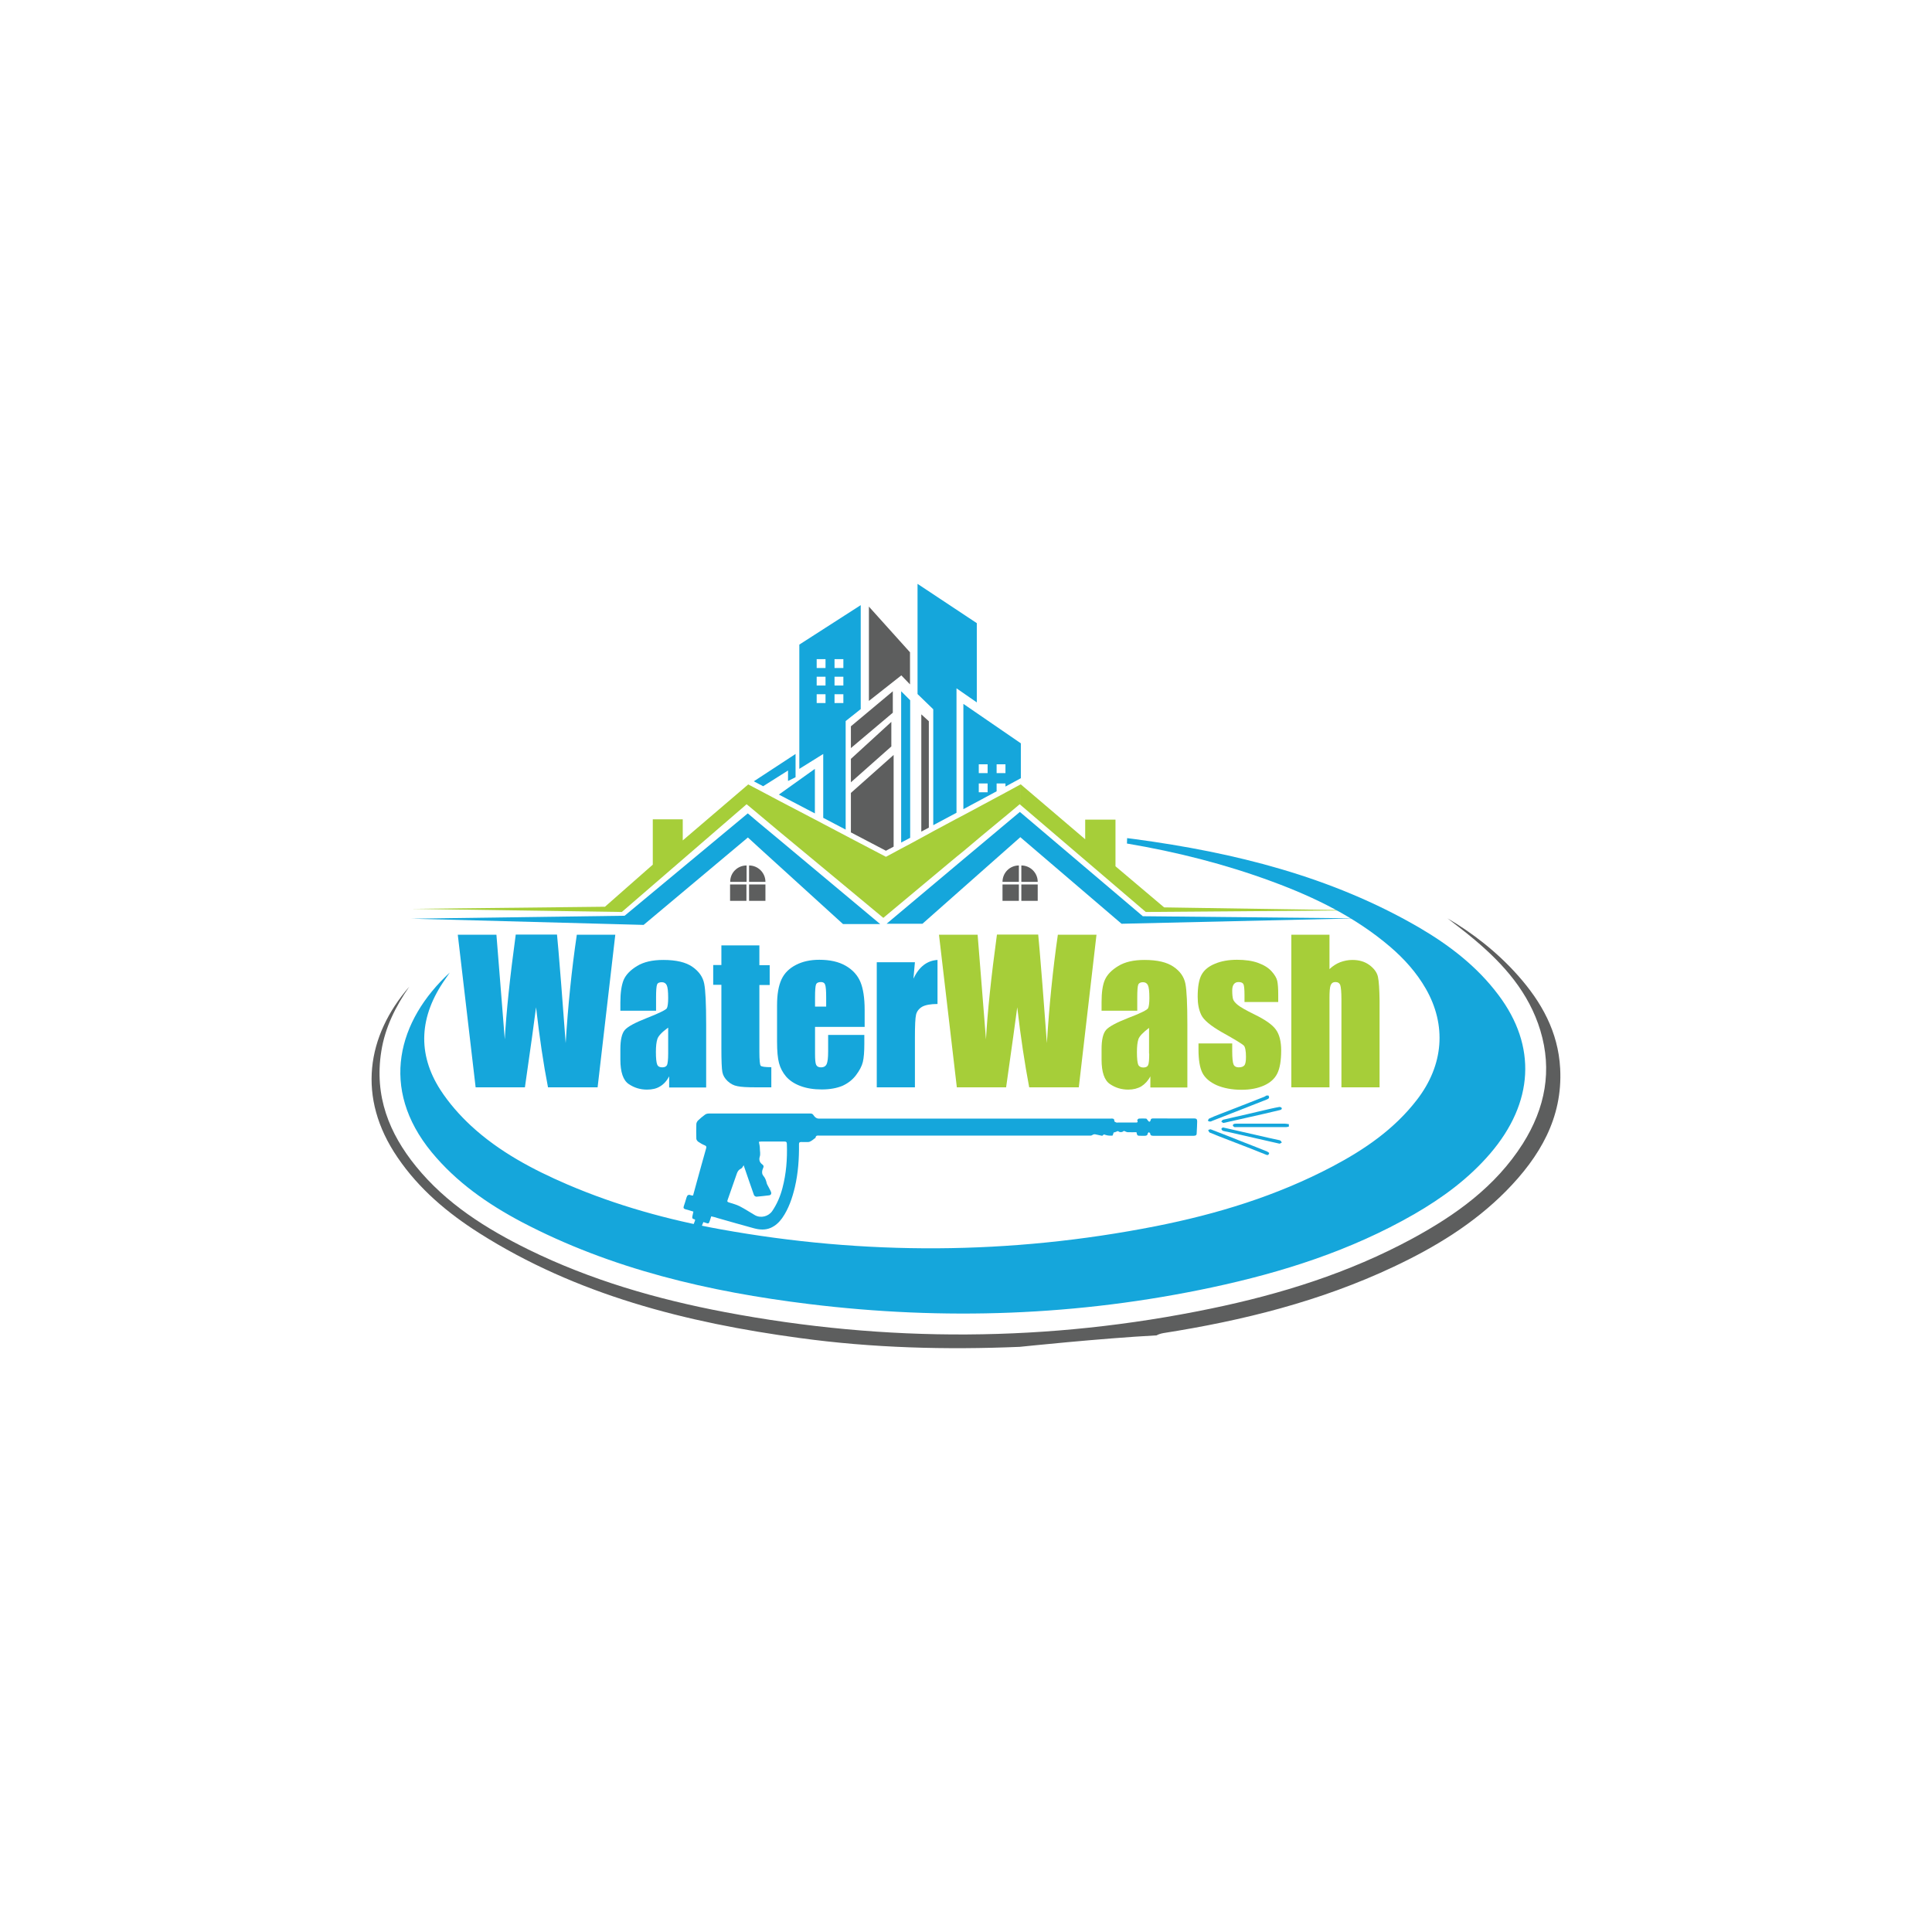
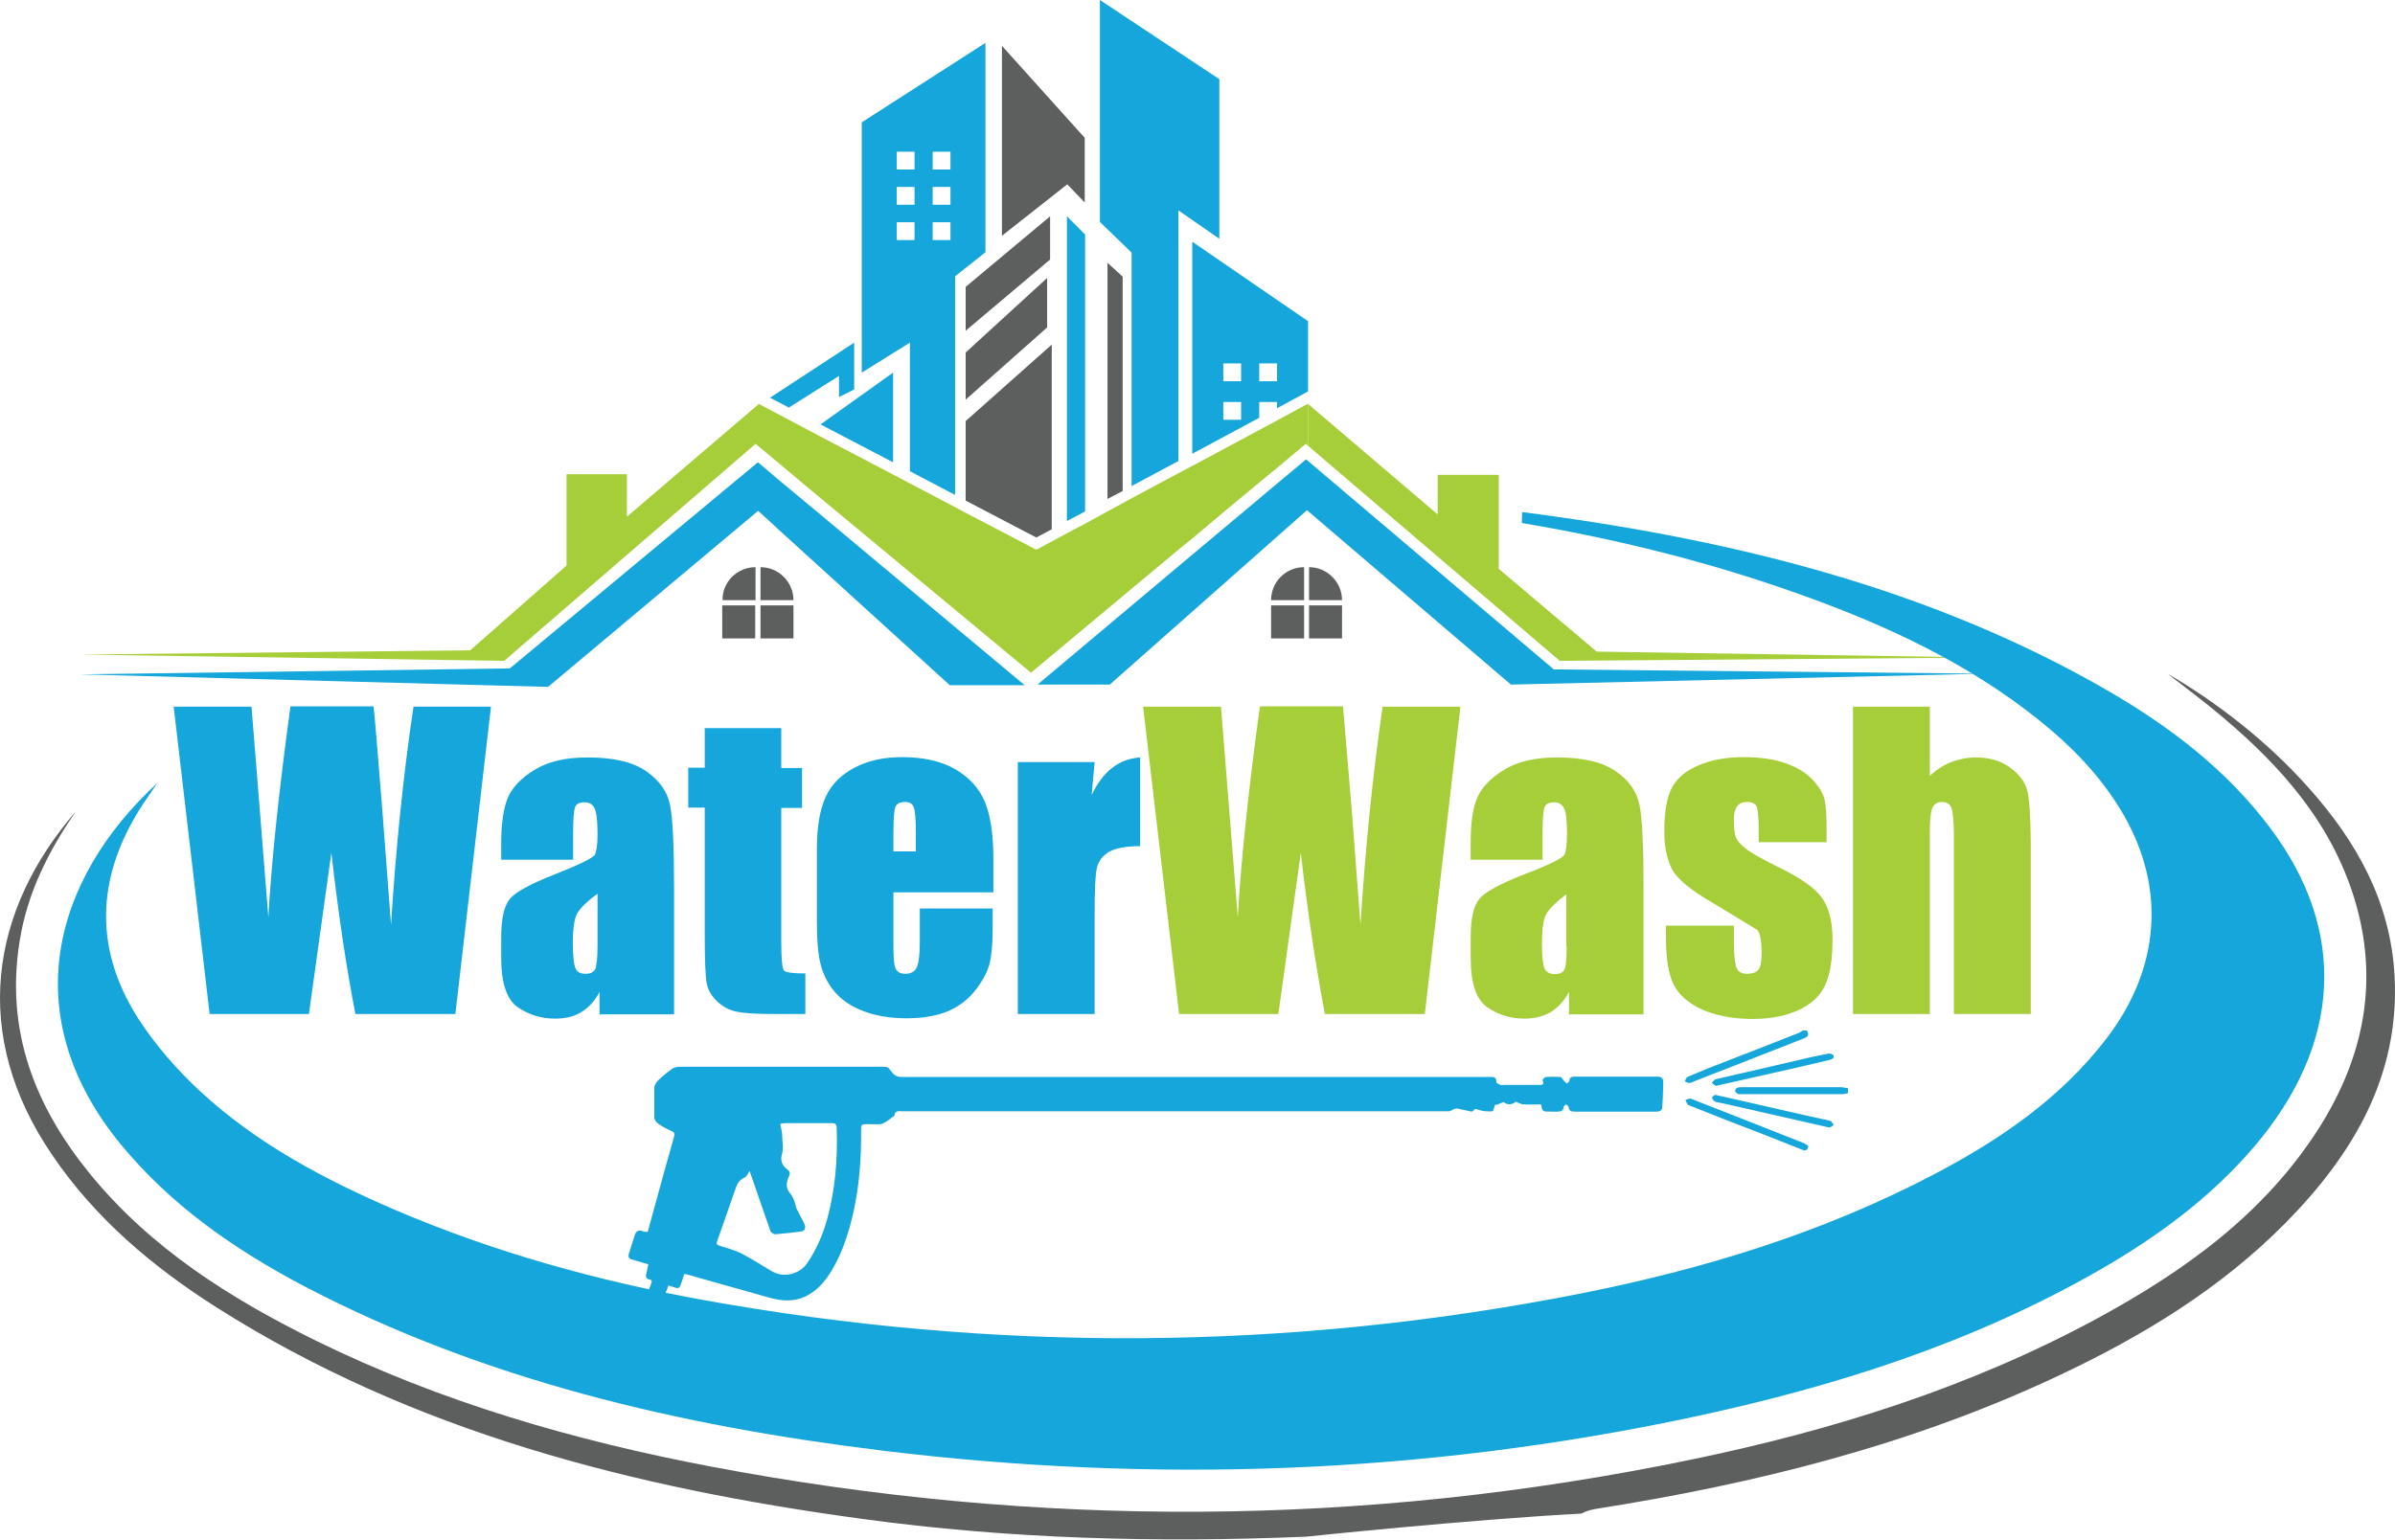
- <svg xmlns="http://www.w3.org/2000/svg" version="1.1" id="Layer_1" x="0px" y="0px" viewBox="0 0 1180 1180" enable-background="new 0 0 1180 1180" xml:space="preserve">
-   <g>
-     <path fill="#5D5E5E" d="M952.9,652.6c-1.2-22.5-11.5-40.7-25.7-56.7c-13-14.7-28.4-26.4-43.1-35c4.3,3.4,10.7,8.1,16.7,13.2   c17.8,15,33,32.2,40,55.3c7.3,24.2,3.1,47.2-10.7,69.1c-16.7,26.3-41,43.6-67.5,58c-38.8,21-80.3,33.9-122.8,42.7   c-99.7,20.7-198.7,20.8-297,2.2c-41.7-7.9-82.1-19.6-120-38.2c-26-12.8-50.3-28.1-68.8-50.9c-16.3-20.1-25.5-42.9-21.1-70.3   c2.3-14.5,8.7-27.3,17.1-39.4c-26,30-32.2,67.7-7.2,104.3c13.1,19.3,30.6,34,50,46.3c59.3,37.6,126.1,54.6,195.5,64   c44.5,6.1,89.4,7.3,134.6,5.4c0,0,49.5-5.2,83.5-7c1.2-0.7,2.6-1.1,4.2-1.4c48.3-7.6,95.7-19.3,140.8-40.6   c25-11.8,48.6-26.1,68.4-46.1C940.4,706.6,954.5,682.8,952.9,652.6z" />
-     <g>
-       <path fill="#15A6DB" d="M657.9,552.7L657.9,552.7C657.8,552.7,657.8,552.7,657.9,552.7L657.9,552.7z" />
-       <path fill="#15A6DB" d="M657.9,552.7L657.9,552.7C658.6,552.7,658.6,552.7,657.9,552.7z" />
-       <g>
-         <g>
-           <path fill="#5D5E5E" d="M456,528.6L456,528.6v10h-10l0,0C445.9,533.1,450.4,528.6,456,528.6z" />
-           <path fill="#5D5E5E" d="M457.5,528.6L457.5,528.6c5.5,0,10,4.5,10,10l0,0h-10V528.6z" />
-           <rect x="445.9" y="540.2" fill="#5D5E5E" width="10" height="10" />
-           <rect x="457.5" y="540.2" fill="#5D5E5E" width="10" height="10" />
-         </g>
-       </g>
-       <g>
-         <g>
-           <path fill="#5D5E5E" d="M622.3,528.6L622.3,528.6v10h-10l0,0C612.3,533.1,616.7,528.6,622.3,528.6z" />
-           <path fill="#5D5E5E" d="M623.8,528.6L623.8,528.6c5.5,0,10,4.5,10,10l0,0h-10V528.6z" />
-           <rect x="612.3" y="540.2" fill="#5D5E5E" width="10" height="10" />
-           <rect x="623.8" y="540.2" fill="#5D5E5E" width="10" height="10" />
-         </g>
-       </g>
-       <polygon fill="#A6CE39" points="623.5,479.1 623.5,491.8 622.8,491.2 614.1,498.5 613.1,499.3 603.2,507.5 599.1,510.9     588.4,519.9 584.2,523.3 579.4,527.3 539.5,560.6 497.7,525.9 474.9,507 463.1,497.1 457.1,492.1 456,491.2 379.8,557     251.3,555.1 369.5,553.8 398.7,528.1 398.7,500.4 417,500.4 417,513.3 457,479.1 460.4,480.9 466.1,483.9 475.7,489 497.7,500.5     502.8,503.2 516.5,510.4 519.7,512.1 541.1,523.3 545.8,520.8 550.4,518.3 555.9,515.4 562.7,511.7 567.3,509.2 570,507.7     584.2,500.1 588.4,497.9 608.7,487 614.1,484.1 623.5,479   " />
-       <polygon fill="#A6CE39" points="828.6,556 699.8,557 623.5,491.8 623.5,479.1 662.8,512.6 662.8,500.6 681.3,500.6 681.3,529.1     711,554.2   " />
-       <polygon fill="#15A6DB" points="537.6,564.4 514.9,564.4 463.1,517.3 457,511.7 456.8,511.5 393.1,564.9 251.3,561.1 381.5,559.3     456.7,496.8 457.1,497.1 463.1,502.2 474.9,512 493.2,527.3   " />
-       <polygon fill="#15A6DB" points="828.6,560.9 685,564.2 623.5,511.6 623.2,511.3 605.1,527.3 563.4,564.2 541.5,564.2 588.4,524.8     608.7,507.8 611.3,505.6 622.9,495.9 623.5,496.4 698,559.6   " />
-       <polygon fill="#15A6DB" points="485.9,460.5 485.9,474.7 481.3,477 481.3,470.6 466.1,480.2 460.4,477.2   " />
-       <polygon fill="#15A6DB" points="497.7,469.6 497.7,496.8 475.7,485.3   " />
-       <path fill="#15A6DB" d="M488.2,393.7v75.9l14.6-9.1v39l13.7,7.2v-66.3l9.2-7.3v-63.5L488.2,393.7z M504.2,429.4h-5.4V424h5.4    V429.4z M504.2,418.7h-5.4v-5.4h5.4V418.7z M504.2,408h-5.4v-5.4h5.4V408z M515.1,429.4h-5.4V424h5.4V429.4z M515.1,418.7h-5.4    v-5.4h5.4V418.7z M515.1,408h-5.4v-5.4h5.4V408z" />
-       <polygon fill="#15A6DB" points="555.9,427.7 555.9,511.7 550.4,514.6 550.4,422.2   " />
-       <g>
-         <polygon fill="#5D5E5E" points="545.8,461.1 545.8,517.1 541.1,519.6 519.7,508.4 519.7,484.3    " />
-         <polygon fill="#5D5E5E" points="544.4,440.9 519.7,463.5 519.7,477.8 544.4,455.9    " />
-         <polygon fill="#5D5E5E" points="545.3,422.2 519.7,443.6 519.7,456.9 545.3,435.3    " />
-         <polygon fill="#5D5E5E" points="530.7,428.1 530.7,370.5 555.8,398.4 555.8,418 550.5,412.5    " />
-         <polygon fill="#5D5E5E" points="567.3,440.5 567.3,505.5 562.7,507.9 562.7,436.3    " />
-       </g>
-       <polygon fill="#15A6DB" points="596.6,380.6 596.6,429 584.2,420.4 584.2,496.4 570,504 570,433.2 560.4,423.9 560.4,356.6   " />
-       <path fill="#15A6DB" d="M588.4,429.9v64.3l20.3-10.9v-4.8h5.4v1.9l9.4-5.1l0,0V454L588.4,429.9z M603.2,483.9h-5.4v-5.4h5.4V483.9    z M603.2,472.2h-5.4v-5.4h5.4V472.2z M614.1,472.2h-5.4v-5.4h5.4V472.2z" />
-     </g>
-     <g>
-       <path fill="#15A6DB" d="M731.2,684.9c0-1.2-0.4-1.8-1.8-1.8c-8.3,0.1-16.7,0-25,0c-1,0-1.6,0.2-1.7,1.3c0,0.3-0.5,0.6-0.8,0.8    c-0.3-0.3-0.5-0.6-0.8-0.8c-0.4-0.4-0.7-1.2-1.1-1.2c-1.4-0.1-2.9-0.1-4.4,0c-0.4,0-1.1,0.9-1,1c0.7,1.6-0.4,1.4-1.3,1.4    c-3.4,0-6.7,0-10.1,0c-0.5,0-1,0.1-1.4,0c-0.5-0.2-1.2-0.6-1.2-0.8c0.1-1.9-1.2-1.6-2.4-1.6c-44.7,0-89.3,0-134,0    c-14.7,0-29.4,0-44.1,0c-1.5,0-2.5-1-3.1-1.9c-0.6-0.9-1-1.2-2-1.2c-4.1,0-8.2,0-12.3,0c-16.6,0-33.1,0-49.7,0    c-0.8,0-1.8,0.2-2.4,0.7c-1.5,1.1-3,2.3-4.3,3.6c-0.5,0.5-1,1.4-1,2.2c-0.1,3-0.1,5.9,0,8.9c0,0.6,0.6,1.4,1.1,1.8    c1.3,0.9,2.7,1.7,4.2,2.3c0.9,0.4,0.9,1,0.7,1.7c-1,3.6-2,7.1-3,10.7c-1.7,6-3.3,12.1-5,18.2c-0.5-0.1-1,0-1.4-0.2    c-1.4-0.6-2.2,0-2.6,1.4c-0.5,1.8-1.1,3.6-1.7,5.4c-0.3,1,0,1.5,1.1,1.8c1.6,0.4,3.1,0.9,4.8,1.4c-0.2,1-0.4,1.9-0.6,2.8    c-0.2,0.8-0.2,1.6,0.9,1.8c1,0.2,0.8,0.6,0.5,1.4c-1.5,3.9-3.1,7.8-4.4,11.8c-0.3,0.9-0.6,1.8-0.8,2.6h5.3c1.6-4.7,3.3-9.4,5.2-14    c0.6,0.2,0.9,0.3,1.2,0.4c2,0.7,2.1,0.7,2.8-1.4c0.3-0.8,0.5-1.7,0.8-2.5c1.4,0.3,2.5,0.6,3.7,1c7.5,2.1,14.9,4.3,22.4,6.3    c3.4,0.9,6.9,1.2,10.3-0.3c2.9-1.3,5.1-3.4,6.9-5.9c4-5.7,6.2-12.3,7.8-19c2-8.6,2.6-17.4,2.5-26.2c0-1.1,0.4-1.3,1.4-1.3    c1.5,0,3,0.1,4.5,0c0.7-0.1,1.5-0.6,2.1-1c0.5-0.3,0.9-0.7,1.3-1c0.3-0.2,0.7-0.4,0.8-0.6c0.2-1.7,1.5-1.3,2.5-1.3    c48.5,0,96.9,0,145.4,0c6.7,0,13.4,0,20.2,0c0.5,0,1.1-0.5,1.6-0.7c0.3-0.1,0.8-0.2,1.1-0.1c1.4,0.3,2.8,0.6,4.2,0.9    c0.2,0,0.4-0.2,0.6-0.4c0.5-0.7,0.9-0.3,1.6-0.1c1.3,0.4,2.7,0.5,4.1,0.4c0.3,0,0.5-1.3,0.8-1.9c0-0.1,0.1-0.1,0.2-0.2    c0,0.1,0.1,0.1,0.1,0.2c0.7-0.3,1.5-0.6,2.3-0.9c1.3,1.1,2.7,0.7,3.7-0.1c1,0.4,1.6,0.8,2.3,0.8c1.8,0.1,3.6,0,5.3,0    c0.5,2.2,0.5,2.2,2.8,2.2c0.8,0,1.6,0,2.3,0c1,0,1.7-0.3,1.8-1.4c0-0.3,0.4-0.5,0.7-0.8c0.3,0.3,0.8,0.5,0.8,0.8    c0.1,1.2,0.8,1.4,1.8,1.4c8.3,0,16.6,0,24.8,0c1.3,0,1.9-0.5,1.8-1.8C731.1,689.4,731.1,687.1,731.2,684.9z M477.9,725.6    c-1.3,5-3.3,9.7-6.2,14c-2.3,3.4-7,4.6-10.6,2.6c-3.1-1.8-6.1-3.8-9.4-5.5c-2-1-4.3-1.6-6.5-2.3c-0.9-0.3-1.2-0.5-0.8-1.5    c1.9-5.4,3.8-10.9,5.7-16.3c0.5-1.3,1.2-2.3,2.6-2.9c0.6-0.3,1-1.2,1.5-2c2.1,6,4.1,12.1,6.3,18.2c0.2,0.5,1,1,1.5,1    c2.5-0.2,5-0.5,7.5-0.8c1.4-0.1,1.8-1,1.4-2.1c-0.4-1.1-1.1-2.1-1.6-3.2c-0.3-0.7-0.8-1.3-1-2.1c-0.4-1.7-0.9-3.2-2.1-4.6    c-1.1-1.3-0.8-3.2-0.1-4.7c0.5-1,0.3-1.6-0.5-2.2c-1.7-1.2-2.1-2.9-1.6-4.6c0.6-1.8,0.1-3.4,0.1-5.1c0-1.3-0.3-2.6-0.6-4.1    c0.6-0.1,1.1-0.2,1.6-0.2c4.6,0,9.2,0,13.9,0c1.3,0,1.6,0.4,1.6,1.7C480.9,708,480.2,716.9,477.9,725.6z" />
-       <path fill="#15A6DB" d="M740.6,684.5c4.1-1.6,8.2-3.2,12.3-4.8c7-2.7,13.9-5.5,20.9-8.2c1.3-0.5,1.7-1.2,0.9-2.4    c-0.4,0-0.8,0-1.2,0c-0.5,0.3-0.9,0.6-1.4,0.8c-4.3,1.7-8.6,3.4-13,5.1c-4.8,1.9-9.6,3.7-14.4,5.6c-2.1,0.8-4.1,1.6-6.2,2.6    c-0.4,0.2-0.5,0.9-0.8,1.3c0.4,0.2,0.8,0.5,1.3,0.5C739.6,685,740.2,684.7,740.6,684.5z" />
-       <path fill="#15A6DB" d="M784.9,686.3c-10,0-19.9,0-29.9,0c-0.5,0-1,0-1.4,0.2c-0.3,0.1-0.7,0.6-0.6,0.9c0,0.3,0.4,0.7,0.8,0.9    c0.3,0.2,0.7,0.1,1,0.1c10.2,0,20.4,0,30.7,0c0.6,0,1.1-0.2,1.7-0.3c0-0.5,0-1,0-1.5C786.3,686.5,785.6,686.3,784.9,686.3z" />
-       <path fill="#15A6DB" d="M760,697.8c-6.8-2.7-13.6-5.4-20.4-8c-0.5-0.2-1.1,0.2-1.7,0.4c0.3,0.5,0.5,1.3,0.9,1.5    c3.8,1.6,7.7,3.1,11.6,4.6c4.4,1.7,8.8,3.4,13.2,5.1c3.3,1.3,6.6,2.6,9.8,3.9c0.9,0.4,1.5,0.1,1.8-1.1c-0.4-0.3-0.8-0.7-1.3-0.9    C769.3,701.4,764.6,699.6,760,697.8z" />
-       <path fill="#15A6DB" d="M781,696.3c-2.1-0.5-4.3-0.9-6.4-1.4c-6.4-1.5-12.9-2.9-19.3-4.4c-2.7-0.6-5.4-1.2-8.4-1.9    c-0.3,0.2-1,0.6-0.9,0.9c0,0.4,0.5,1,1,1.2c0.9,0.3,1.9,0.4,2.8,0.6c6.4,1.5,12.9,2.9,19.3,4.4c4.1,0.9,8.2,1.9,12.3,2.8    c0.4,0.1,1-0.5,1.5-0.7c-0.3-0.4-0.5-0.9-0.9-1.2C781.7,696.4,781.3,696.4,781,696.3z" />
-       <path fill="#15A6DB" d="M747,683.9c-0.4,0.1-0.7,0.7-1.1,1.1c0.4,0.3,0.9,0.7,1.2,0.9c4.8-1.1,9.3-2.1,13.8-3.1    c3.5-0.8,7.1-1.6,10.6-2.4c3.4-0.8,6.8-1.6,10.2-2.4c0.7-0.2,1.4-0.5,1.1-1.3c-0.2-0.4-1-0.7-1.5-0.6c-1.8,0.3-3.6,0.7-5.4,1.1    c-4.6,1.1-9.2,2.1-13.7,3.2C757.1,681.6,752,682.7,747,683.9z" />
-     </g>
-     <path fill="#15A6DB" d="M375.8,570.9L365,664.1h-30.3c-2.8-14.3-5.2-30.6-7.3-48.9c-1,7.8-3.2,24.1-6.8,48.9h-30.1l-10.9-93.2h23.6   l2.6,32.5l2.5,31.4c0.9-16.3,3.1-37.6,6.7-64h25.2c0.3,2.7,1.2,13,2.6,30.8l2.7,35.5c1.4-22.6,3.6-44.6,6.8-66.2H375.8z" />
-     <path fill="#15A6DB" d="M400.7,617.3h-21.8v-5.1c0-5.9,0.7-10.5,2-13.7c1.4-3.2,4.1-6,8.2-8.5c4.1-2.5,9.4-3.7,16-3.7   c7.9,0,13.8,1.4,17.8,4.2c4,2.8,6.4,6.2,7.2,10.3c0.8,4,1.2,12.4,1.2,25v38.4h-22.6v-6.8c-1.4,2.7-3.3,4.8-5.5,6.1   c-2.2,1.4-4.9,2-8,2c-4.1,0-7.8-1.1-11.2-3.4c-3.4-2.3-5.1-7.3-5.1-15v-6.3c0-5.7,0.9-9.6,2.7-11.7c1.8-2.1,6.3-4.5,13.4-7.3   c7.6-3,11.7-5,12.3-6c0.5-1,0.8-3.1,0.8-6.3c0-4-0.3-6.6-0.9-7.8c-0.6-1.2-1.6-1.8-3-1.8c-1.6,0-2.6,0.5-2.9,1.5   c-0.4,1-0.6,3.7-0.6,7.9V617.3z M408,627.7c-3.7,2.7-5.9,5-6.5,6.9c-0.6,1.8-0.9,4.5-0.9,7.9c0,4,0.3,6.5,0.8,7.7   c0.5,1.2,1.5,1.7,3.1,1.7c1.5,0,2.4-0.5,2.9-1.4c0.4-0.9,0.7-3.3,0.7-7.1V627.7z" />
-     <path fill="#15A6DB" d="M463.8,577.5v12h6.3v12.1h-6.3v40.9c0,5,0.3,7.8,0.8,8.4c0.5,0.6,2.7,0.9,6.5,0.9v12.3h-9.4   c-5.3,0-9.1-0.2-11.3-0.7c-2.3-0.4-4.3-1.5-6-3.1c-1.7-1.6-2.8-3.4-3.2-5.5c-0.4-2.1-0.6-6.9-0.6-14.5v-38.8h-5v-12.1h5v-12H463.8z   " />
-     <path fill="#15A6DB" d="M527.9,627.2h-30.1v16.5c0,3.5,0.2,5.7,0.7,6.7c0.5,1,1.5,1.5,2.9,1.5c1.8,0,2.9-0.7,3.5-2   c0.6-1.3,0.9-3.9,0.9-7.7v-10.1h22.1v5.6c0,4.7-0.3,8.4-0.9,10.9c-0.6,2.5-2,5.2-4.2,8.1c-2.2,2.9-5,5-8.3,6.5   c-3.4,1.4-7.6,2.2-12.6,2.2c-4.9,0-9.3-0.7-13-2.1c-3.8-1.4-6.7-3.4-8.8-5.8c-2.1-2.5-3.5-5.2-4.3-8.2c-0.8-3-1.2-7.3-1.2-13V614   c0-6.7,0.9-11.9,2.7-15.8c1.8-3.9,4.8-6.8,8.9-8.9c4.1-2.1,8.8-3.1,14.2-3.1c6.5,0,11.9,1.2,16.2,3.7s7.2,5.8,8.9,9.8   c1.7,4.1,2.6,9.8,2.6,17.2V627.2z M504.6,614.8v-5.6c0-4-0.2-6.5-0.6-7.7c-0.4-1.2-1.3-1.7-2.6-1.7c-1.6,0-2.6,0.5-3,1.5   c-0.4,1-0.6,3.6-0.6,7.9v5.6H504.6z" />
-     <path fill="#15A6DB" d="M558.8,587.7l-0.9,10c3.4-7.2,8.3-11,14.7-11.4v26.9c-4.3,0-7.4,0.6-9.4,1.7c-2,1.2-3.2,2.8-3.7,4.8   c-0.5,2.1-0.7,6.8-0.7,14.2v30.2h-23.3v-76.4H558.8z" />
-     <g>
-       <path fill="#A6CE39" d="M639.4,637.1l-2.7-35.5c-1.4-17.8-2.3-28-2.6-30.8h-25.2c-3.6,26.4-5.8,47.7-6.7,64l-2.5-31.4l-2.6-32.5    h-23.6l10.9,93.2h30.1c3.5-24.8,5.8-41.1,6.8-48.9c2.1,18.3,4.6,34.6,7.3,48.9h30.3l10.8-93.2h-23.6    C643,592.4,640.8,614.5,639.4,637.1z" />
-       <path fill="#A6CE39" d="M716.8,590.5c-4-2.8-9.9-4.2-17.8-4.2c-6.6,0-11.9,1.2-16,3.7c-4.1,2.5-6.8,5.3-8.2,8.5    c-1.4,3.2-2,7.8-2,13.7v5.1h21.8v-8c0-4.3,0.2-6.9,0.6-7.9c0.4-1,1.4-1.5,2.9-1.5c1.4,0,2.4,0.6,3,1.8c0.6,1.2,0.9,3.8,0.9,7.8    c0,3.2-0.3,5.3-0.8,6.3c-0.5,1-4.6,3.1-12.3,6c-7.1,2.8-11.6,5.2-13.4,7.3c-1.8,2.1-2.7,6-2.7,11.7v6.3c0,7.7,1.7,12.7,5.1,15    c3.4,2.3,7.1,3.4,11.2,3.4c3.1,0,5.8-0.7,8-2c2.2-1.4,4.1-3.4,5.5-6.1v6.8h22.6v-38.4c0-12.6-0.4-21-1.2-25    C723.2,596.7,720.8,593.2,716.8,590.5z M701.9,643.5c0,3.8-0.2,6.2-0.7,7.1c-0.4,0.9-1.4,1.4-2.9,1.4c-1.5,0-2.6-0.6-3.1-1.7    c-0.5-1.2-0.8-3.7-0.8-7.7c0-3.5,0.3-6.1,0.9-7.9c0.6-1.8,2.8-4.1,6.5-6.9V643.5z" />
-       <path fill="#A6CE39" d="M766,619.5c-5.1-2.5-8.4-4.4-10-5.7c-1.6-1.3-2.6-2.5-2.9-3.6c-0.3-1.1-0.5-2.8-0.5-5.2c0-1.7,0.3-3,1-3.9    c0.7-0.9,1.6-1.3,2.9-1.3c1.6,0,2.6,0.5,3,1.4c0.4,0.9,0.6,3.2,0.6,6.7v4.1h20.6v-4.4c0-3.8-0.2-6.7-0.6-8.5    c-0.4-1.8-1.6-3.8-3.5-5.9c-1.9-2.1-4.6-3.8-8.2-5.1c-3.6-1.3-7.9-1.9-12.9-1.9c-5.1,0-9.6,0.8-13.4,2.4c-3.9,1.6-6.6,3.8-8.2,6.7    c-1.6,2.9-2.4,7.4-2.4,13.5c0,4.3,0.7,8,2.2,11.1c1.5,3.1,5.7,6.6,12.5,10.5c8.1,4.5,12.6,7.3,13.5,8.2c0.8,0.9,1.3,3.2,1.3,6.9    c0,2.6-0.3,4.4-1,5.2c-0.7,0.8-1.8,1.2-3.5,1.2c-1.5,0-2.6-0.6-3.1-1.8c-0.5-1.2-0.8-3.9-0.8-8v-4.8h-20.6v3.7    c0,6.4,0.8,11.1,2.4,14.3c1.6,3.1,4.5,5.6,8.7,7.5c4.2,1.8,9.3,2.8,15.2,2.8c5.3,0,9.9-0.9,13.7-2.6c3.8-1.7,6.5-4.1,8.1-7.3    c1.6-3.2,2.4-7.9,2.4-14.1c0-5.6-1.1-9.8-3.2-12.7C777.2,625.9,772.8,622.8,766,619.5z" />
-       <path fill="#A6CE39" d="M841.6,596.6c-0.6-2.7-2.4-5.1-5.2-7.2c-2.9-2.1-6.3-3.1-10.4-3.1c-2.6,0-5.1,0.5-7.5,1.4    c-2.3,0.9-4.5,2.3-6.5,4.2v-21h-23.3v93.2H812v-54.5c0-3.9,0.2-6.5,0.7-7.8c0.5-1.3,1.5-2,2.9-2c1.5,0,2.5,0.6,3,1.9    c0.4,1.3,0.7,4.1,0.7,8.6v53.8h23.3v-52.7C842.5,604.2,842.2,599.3,841.6,596.6z" />
-     </g>
-     <path fill="#15A6DB" d="M915.2,607.7c-13.1-17.5-30.1-30.5-48.8-41.4c-53.3-30.9-112.3-45.6-173.3-53.8c-1.6-0.2-3.1-0.4-4.7-0.6   c0,0.1,0,0.3,0,0.4l-0.1,2.9c30.3,5.1,60,12.6,88.9,23.3c26,9.6,50.7,21.7,71.9,39.8c8.5,7.3,16,15.6,21.7,25.5   c12.8,22.3,11,46.6-5.3,67.8c-13.9,18.1-32.1,30.5-51.8,40.9c-34.2,18-70.4,29-107.7,36.4c-89.3,17.6-178,17.8-266,1.9   c-32.1-5.8-63.4-14.5-93.3-27.3c-21.4-9.2-41.9-20.1-59-35.9c-7-6.5-13.5-13.9-18.7-21.9c-14.3-22.2-12.9-45.1,2.9-67.6   c0.7-1,1.4-2.1,2.8-4.1c-31.7,29.2-43.2,70.7-11,109.8c15.1,18.3,34.2,31.6,55,42.6c54.7,28.7,114.3,42.6,175.7,50.1   c81.9,10,163.8,7.3,245.8-10.2c43-9.2,84.7-22.4,123.5-44.7c17.3-10,33.3-21.7,46.5-37.1C936.8,673.4,938.7,638.9,915.2,607.7z" />
+ <svg xmlns="http://www.w3.org/2000/svg" width="1129.725" height="726.354" viewBox="117.705 274.948 376.575 242.118">
+   <path fill="#5d5e5e" d="M494.216 428.467c-.622-11.669-5.964-21.108-13.329-29.407-6.742-7.624-14.729-13.692-22.354-18.152 2.23 1.764 5.55 4.201 8.661 6.846 9.232 7.78 17.115 16.701 20.746 28.681 3.786 12.551 1.607 24.48-5.55 35.838-8.661 13.641-21.264 22.613-35.008 30.082-20.124 10.892-41.647 17.582-63.689 22.146-51.709 10.736-103.055 10.788-154.038 1.142-21.627-4.098-42.581-10.166-62.237-19.813-13.485-6.639-26.088-14.574-35.683-26.399-8.454-10.424-13.225-22.249-10.943-36.46 1.193-7.521 4.512-14.159 8.869-20.435-13.485 15.559-16.701 35.112-3.734 54.095 6.794 10.01 15.871 17.634 25.932 24.013 30.756 19.501 65.401 28.318 101.395 33.193 23.08 3.164 46.367 3.786 69.81 2.801 0 0 25.673-2.697 43.307-3.631.622-.363 1.349-.57 2.179-.726 25.05-3.942 49.634-10.01 73.024-21.058 12.967-6.119 25.206-13.536 35.476-23.909 10.682-10.84 17.996-23.184 17.166-38.847z" />
+   <g fill="#15a6db">
+     <path d="M341.216 376.655h0c-.052 0-.052 0 0 0h0z" />
+     <path d="M341.216 376.655h0 0z" />
  </g>
+   <path d="M236.501 364.155h0v5.187h-5.186 0c-.052-2.853 2.282-5.187 5.186-5.187zm.779 0h0c2.853 0 5.187 2.334 5.187 5.187h0-5.187v-5.187zm-6.017 6.016h5.187v5.187h-5.187zm6.017 0h5.187v5.187h-5.187zm85.472-6.016h0v5.187h-5.187 0a5.17 5.17 0 0 1 5.187-5.187zm.778 0h0c2.853 0 5.187 2.334 5.187 5.187h0-5.187v-5.187zm-5.965 6.016h5.187v5.187h-5.187zm5.965 0h5.187v5.187h-5.187z" fill="#5d5e5e" />
+   <g fill="#a6ce39">
+     <path d="M323.375 338.482v6.587l-.363-.311-4.513 3.786-.519.415-5.134 4.253-2.126 1.763-5.55 4.668-2.178 1.763-2.49 2.075-20.693 17.271-21.68-17.997-11.825-9.802-6.12-5.135-3.112-2.593-.571-.467-39.52 34.127-66.646-.986 61.304-.674 15.144-13.329v-14.367h9.491v6.691l20.747-17.738 1.763.934 2.956 1.556 4.979 2.645 11.41 5.965 2.645 1.4 7.106 3.734 1.659.882 11.099 5.808 2.438-1.296 2.386-1.297 2.852-1.504 3.527-1.919 2.386-1.296 1.4-.779 7.365-3.941 2.178-1.141 10.528-5.653 2.801-1.504 4.876-2.645z" />
+     <path d="M429.748 378.366l-66.801.519-39.572-33.816v-6.587l20.382 17.375v-6.224h9.596v14.782l15.403 13.018z" />
+   </g>
+   <path d="M278.823 382.723H267.05l-26.866-24.429-3.163-2.904-.104-.103-33.038 27.695-73.544-1.971 67.528-.933 39.002-32.415.207.155 3.112 2.645 6.12 5.083 9.491 7.935zm150.925-1.816l-74.477 1.712-31.896-27.281-.156-.155-9.388 8.298-21.627 19.138h-11.358l24.324-20.434 10.528-8.817 1.349-1.141 6.016-5.031.312.259 38.639 32.778zm-177.739-52.072v7.365l-2.385 1.193v-3.319l-7.884 4.979-2.956-1.556zm6.12 4.72v14.108l-11.41-5.965zm-4.927-39.365v39.365l7.572-4.72v20.227l7.105 3.734V318.41l4.771-3.786V281.69l-19.448 12.5zm8.298 18.516h-2.8v-2.8h2.801v2.8zm0-5.55h-2.8v-2.801h2.801v2.801zm0-5.549h-2.8v-2.801h2.801v2.801zm5.653 11.099h-2.8v-2.8h2.8v2.8zm0-5.55h-2.8v-2.801h2.8v2.801zm0-5.549h-2.8v-2.801h2.8v2.801zm21.161 10.217v43.566l-2.852 1.504v-47.922z" fill="#15a6db" />
+   <path d="M283.076 329.147v29.044l-2.438 1.296-11.099-5.808v-12.5zm-.726-10.477l-12.811 11.722v7.416l12.811-11.358zm.466-9.698l-13.277 11.098v6.899l13.277-11.203zm-7.572 3.06v-29.874l13.018 14.47v10.165l-2.748-2.853zm18.983 6.431v33.712l-2.386 1.244v-37.135z" fill="#5d5e5e" />
+   <path d="M309.423 287.396v25.103l-6.431-4.461v39.417l-7.365 3.941v-36.719l-4.979-4.824v-34.905zm-4.253 25.569v33.349l10.528-5.653v-2.489h2.801v.985l4.876-2.645h0v-11.047l-18.205-12.5zm7.676 28.007h-2.801v-2.8h2.801v2.8zm0-6.068h-2.801v-2.801h2.801v2.801zm5.653 0h-2.801v-2.801h2.801v2.801zm60.733 110.316c0-.623-.207-.934-.934-.934h-12.966c-.519 0-.83.104-.882.674 0 .155-.26.312-.415.415-.155-.155-.259-.312-.415-.415-.207-.207-.363-.622-.57-.622-.726-.052-1.504-.052-2.282 0-.207 0-.57.467-.519.519.363.83-.207.726-.674.726h-5.238c-.26 0-.519.052-.727 0-.259-.104-.622-.311-.622-.414.052-.986-.622-.83-1.245-.83h-69.498-22.872c-.778 0-1.297-.519-1.608-.985s-.519-.623-1.037-.623h-6.379-25.777c-.415 0-.934.104-1.245.363-.778.57-1.556 1.193-2.23 1.867-.259.26-.519.727-.519 1.141v4.616c0 .312.312.727.571.934a11.04 11.04 0 0 0 2.178 1.193c.467.207.467.519.363.882l-1.556 5.549-2.593 9.439c-.259-.052-.519 0-.726-.104-.726-.312-1.141 0-1.349.726l-.881 2.801c-.156.519 0 .778.57.934l2.489.727-.311 1.452c-.104.415-.104.83.467.934.519.104.415.311.259.726l-2.282 6.12-.415 1.349h2.749l2.697-7.261.622.207c1.038.363 1.089.363 1.453-.726l.415-1.297c.726.155 1.297.312 1.919.519l11.618 3.268c1.764.467 3.579.622 5.342-.155 1.504-.675 2.645-1.764 3.579-3.061 2.075-2.956 3.215-6.379 4.045-9.854 1.037-4.46 1.349-9.024 1.296-13.588 0-.57.208-.675.726-.675.778 0 1.556.053 2.334 0 .363-.052.778-.311 1.089-.519.259-.155.467-.362.674-.519.155-.104.363-.207.415-.311.104-.882.778-.675 1.297-.675h75.411 10.477c.26 0 .57-.259.83-.363.155-.052.415-.104.57-.052l2.179.467c.104 0 .207-.104.311-.207.26-.363.467-.156.83-.052.674.207 1.4.259 2.127.207.155 0 .259-.674.414-.985 0-.052.052-.052.104-.104 0 .052.052.052.052.104.362-.155.777-.312 1.192-.467.675.57 1.4.363 1.919-.052.519.207.83.415 1.193.415.934.052 1.867 0 2.749 0 .259 1.141.259 1.141 1.452 1.141h1.192c.519 0 .882-.155.934-.726 0-.156.208-.26.363-.415.155.155.415.259.415.415.052.622.415.726.934.726h12.862c.674 0 .985-.259.934-.934.105-1.297.105-2.491.156-3.631zM247.86 466.328c-.674 2.593-1.711 5.031-3.215 7.261-1.193 1.764-3.631 2.386-5.498 1.349-1.608-.934-3.164-1.971-4.875-2.853-1.037-.519-2.23-.83-3.371-1.192-.467-.156-.623-.26-.415-.778l2.957-8.454c.259-.674.622-1.192 1.348-1.504.312-.155.519-.622.778-1.037l3.267 9.439c.104.259.519.519.778.519 1.296-.104 2.593-.26 3.89-.415.726-.052.934-.519.726-1.089s-.57-1.09-.83-1.66c-.155-.363-.415-.674-.519-1.089-.208-.882-.467-1.66-1.089-2.386-.571-.675-.415-1.66-.052-2.438.26-.519.156-.83-.259-1.142-.881-.622-1.089-1.504-.83-2.386.311-.934.052-1.763.052-2.645 0-.675-.156-1.349-.311-2.127.311-.052.57-.104.83-.104h7.209c.674 0 .83.208.83.882.155 4.721-.208 9.337-1.401 13.849zm136.247-21.316l6.38-2.489 10.84-4.253c.674-.26.881-.622.467-1.245h-.623c-.259.156-.467.312-.726.415l-6.742 2.646-7.469 2.904-3.216 1.349c-.207.104-.259.467-.415.674.208.104.415.26.675.26.311-.002.622-.158.829-.261zm22.977.933h-15.508c-.259 0-.519 0-.726.104-.156.052-.363.312-.312.467 0 .156.207.363.415.467.155.104.363.052.519.052h15.922c.312 0 .571-.104.882-.155v-.778c-.466-.053-.83-.157-1.192-.157zm-12.914 5.965l-10.581-4.149c-.259-.104-.57.104-.882.207.156.26.26.675.467.778l6.017 2.386 6.846 2.646 5.083 2.022c.467.207.778.052.934-.57-.207-.156-.415-.363-.674-.467l-7.21-2.853zm10.891-.778l-3.319-.726-10.01-2.282-4.356-.985c-.155.104-.519.311-.467.467 0 .207.26.519.519.622.467.155.985.207 1.452.312l10.01 2.281 6.38 1.452c.207.052.519-.259.778-.362-.156-.208-.26-.467-.467-.623-.157-.104-.364-.104-.52-.156zm-17.634-6.431c-.207.052-.362.362-.57.57l.622.467 7.158-1.608 5.497-1.244 5.29-1.245c.363-.104.727-.259.57-.674-.104-.208-.519-.363-.777-.312l-2.801.57-7.105 1.66-7.884 1.816zm-192.521-58.607l-5.601 48.338H173.59c-1.452-7.417-2.697-15.871-3.786-25.361l-3.527 25.361h-15.611l-5.653-48.338h12.24l1.349 16.856 1.296 16.285c.467-8.454 1.608-19.501 3.475-33.193h13.07c.155 1.4.622 6.742 1.348 15.975l1.4 18.411c.726-11.721 1.867-23.131 3.527-34.334h12.188 0zm12.915 24.065h-11.307v-2.646c0-3.06.363-5.445 1.038-7.105.726-1.659 2.126-3.111 4.252-4.408s4.875-1.919 8.298-1.919c4.098 0 7.157.726 9.232 2.179s3.319 3.215 3.734 5.342c.415 2.074.623 6.431.623 12.966v19.916H211.97v-3.526c-.726 1.4-1.711 2.489-2.853 3.163-1.141.727-2.541 1.037-4.149 1.037-2.126 0-4.045-.57-5.809-1.763s-2.645-3.786-2.645-7.78v-3.268c0-2.956.467-4.979 1.4-6.067s3.268-2.334 6.95-3.786c3.942-1.557 6.068-2.594 6.379-3.112.259-.519.415-1.607.415-3.268 0-2.074-.156-3.423-.467-4.045s-.83-.934-1.556-.934c-.83 0-1.348.259-1.504.777-.208.52-.311 1.92-.311 4.098v4.149zm3.786 5.394c-1.919 1.4-3.06 2.594-3.372 3.579-.311.934-.467 2.334-.467 4.097 0 2.075.156 3.371.415 3.994s.778.882 1.608.882c.778 0 1.245-.26 1.504-.727.208-.467.363-1.712.363-3.683v-8.143h-.051zm28.94-26.036v6.224h3.268v6.276h-3.268v21.212c0 2.594.156 4.046.415 4.357s1.4.467 3.371.467v6.379h-4.875c-2.749 0-4.72-.104-5.861-.363-1.193-.207-2.23-.777-3.112-1.607s-1.452-1.764-1.66-2.853-.311-3.579-.311-7.521v-20.123h-2.593v-6.276h2.593v-6.224h12.032v.052zm33.245 25.777h-15.611v8.558c0 1.814.104 2.956.363 3.475s.778.778 1.504.778c.933 0 1.504-.363 1.815-1.038s.467-2.022.467-3.993v-5.238h11.462v2.904c0 2.438-.155 4.356-.467 5.653s-1.037 2.697-2.178 4.201-2.593 2.593-4.305 3.371c-1.763.726-3.941 1.141-6.535 1.141-2.542 0-4.824-.362-6.743-1.089-1.971-.726-3.475-1.764-4.564-3.008a10.85 10.85 0 0 1-2.23-4.253c-.415-1.557-.623-3.786-.623-6.742v-11.566c0-3.475.467-6.172 1.4-8.194s2.489-3.526 4.616-4.616 4.564-1.607 7.365-1.607c3.372 0 6.172.622 8.402 1.919s3.734 3.008 4.616 5.083c.882 2.126 1.349 5.082 1.349 8.92v5.343h-.103zm-12.084-6.432v-2.904c0-2.074-.104-3.371-.312-3.993s-.674-.882-1.348-.882c-.83 0-1.349.259-1.556.777s-.311 1.867-.311 4.098v2.904h3.527zm28.11-14.055l-.467 5.186c1.763-3.733 4.305-5.705 7.624-5.912v13.951c-2.23 0-3.838.312-4.875.882-1.037.623-1.66 1.452-1.919 2.489-.259 1.09-.363 3.527-.363 7.365v15.663h-12.084v-39.625h12.084z" fill="#15a6db" />
+   <path d="M331.621 420.428l-1.4-18.411-1.349-15.975h-13.069c-1.867 13.692-3.009 24.739-3.476 33.193l-1.296-16.285-1.349-16.856h-12.24l5.653 48.338h15.611l3.526-25.361c1.089 9.49 2.386 17.944 3.786 25.361h15.715l5.602-48.338h-12.24c-1.607 11.151-2.748 22.613-3.474 34.334zm40.143-24.168c-2.074-1.453-5.134-2.179-9.231-2.179-3.423 0-6.172.623-8.298 1.919s-3.527 2.749-4.253 4.408-1.038 4.046-1.038 7.105v2.646h11.307v-4.149c0-2.23.104-3.578.312-4.098s.726-.777 1.504-.777c.726 0 1.245.311 1.556.934s.467 1.971.467 4.045c0 1.66-.155 2.749-.415 3.268s-2.386 1.607-6.379 3.112c-3.683 1.452-6.017 2.696-6.95 3.786s-1.4 3.111-1.4 6.067v3.268c0 3.994.882 6.587 2.646 7.78s3.683 1.763 5.809 1.763c1.608 0 3.008-.362 4.149-1.037 1.141-.726 2.126-1.763 2.853-3.163v3.526h11.722v-19.916c0-6.535-.208-10.892-.623-12.966-.419-2.127-1.663-3.942-3.738-5.342zm-7.728 27.487c0 1.972-.104 3.216-.363 3.683-.207.467-.726.727-1.504.727s-1.349-.312-1.607-.882c-.26-.622-.415-1.919-.415-3.994 0-1.814.155-3.163.467-4.097s1.452-2.127 3.371-3.579v8.143h.051zm33.245-12.447c-2.645-1.296-4.356-2.282-5.187-2.956s-1.349-1.297-1.504-1.867-.26-1.452-.26-2.697c0-.881.156-1.556.52-2.022s.829-.674 1.504-.674c.829 0 1.349.259 1.556.726s.312 1.66.312 3.476v2.126h10.684v-2.282c0-1.971-.104-3.475-.312-4.408s-.829-1.971-1.814-3.061-2.386-1.97-4.253-2.645-4.098-.985-6.69-.985c-2.646 0-4.979.415-6.95 1.245-2.022.83-3.423 1.971-4.253 3.475s-1.245 3.838-1.245 7.002c0 2.229.363 4.148 1.142 5.757s2.956 3.423 6.482 5.445l7.002 4.253c.415.467.675 1.66.675 3.579 0 1.348-.156 2.281-.52 2.696s-.933.623-1.814.623c-.778 0-1.349-.312-1.608-.934s-.415-2.023-.415-4.149v-2.489h-10.684v1.919c0 3.319.415 5.757 1.245 7.416.829 1.608 2.334 2.904 4.512 3.891 2.179.933 4.823 1.452 7.884 1.452 2.748 0 5.134-.467 7.105-1.349s3.371-2.127 4.2-3.786 1.245-4.098 1.245-7.313c0-2.904-.57-5.082-1.659-6.586-1.091-1.559-3.372-3.166-6.9-4.878zm39.21-11.877c-.312-1.4-1.245-2.645-2.697-3.734-1.504-1.089-3.268-1.608-5.394-1.608-1.349 0-2.646.259-3.891.726-1.192.467-2.334 1.193-3.371 2.178v-10.892h-12.084v48.338h12.084v-28.267c0-2.022.104-3.371.363-4.045s.778-1.037 1.504-1.037c.778 0 1.297.311 1.557.985.207.674.362 2.126.362 4.46v27.903h12.085v-27.333c-.051-3.732-.207-6.274-.518-7.674z" fill="#a6ce39" />
+   <path fill="#15a6db" d="M474.663 405.18c-6.794-9.076-15.611-15.818-25.31-21.472-27.644-16.026-58.244-23.65-89.881-27.903l-2.438-.311v.207l-.052 1.504c15.715 2.645 31.119 6.535 46.107 12.084 13.485 4.979 26.296 11.254 37.291 20.642 4.408 3.786 8.298 8.091 11.255 13.226 6.639 11.565 5.705 24.169-2.749 35.164-7.209 9.388-16.648 15.818-26.866 21.213-17.737 9.335-36.513 15.04-55.857 18.878-46.315 9.129-92.319 9.232-137.959.986-16.648-3.009-32.882-7.521-48.39-14.159-11.099-4.771-21.731-10.425-30.6-18.619-3.63-3.372-7.001-7.21-9.699-11.358-7.417-11.515-6.69-23.392 1.504-35.061l1.452-2.127c-16.441 15.145-22.406 36.669-5.705 56.947 7.832 9.491 17.737 16.39 28.525 22.095 28.37 14.885 59.281 22.094 91.125 25.983 42.477 5.187 84.954 3.786 127.483-5.29 22.302-4.771 43.929-11.617 64.053-23.184 8.973-5.186 17.271-11.254 24.117-19.241 13.797-16.129 14.783-34.023 2.594-50.204z" />
</svg>
